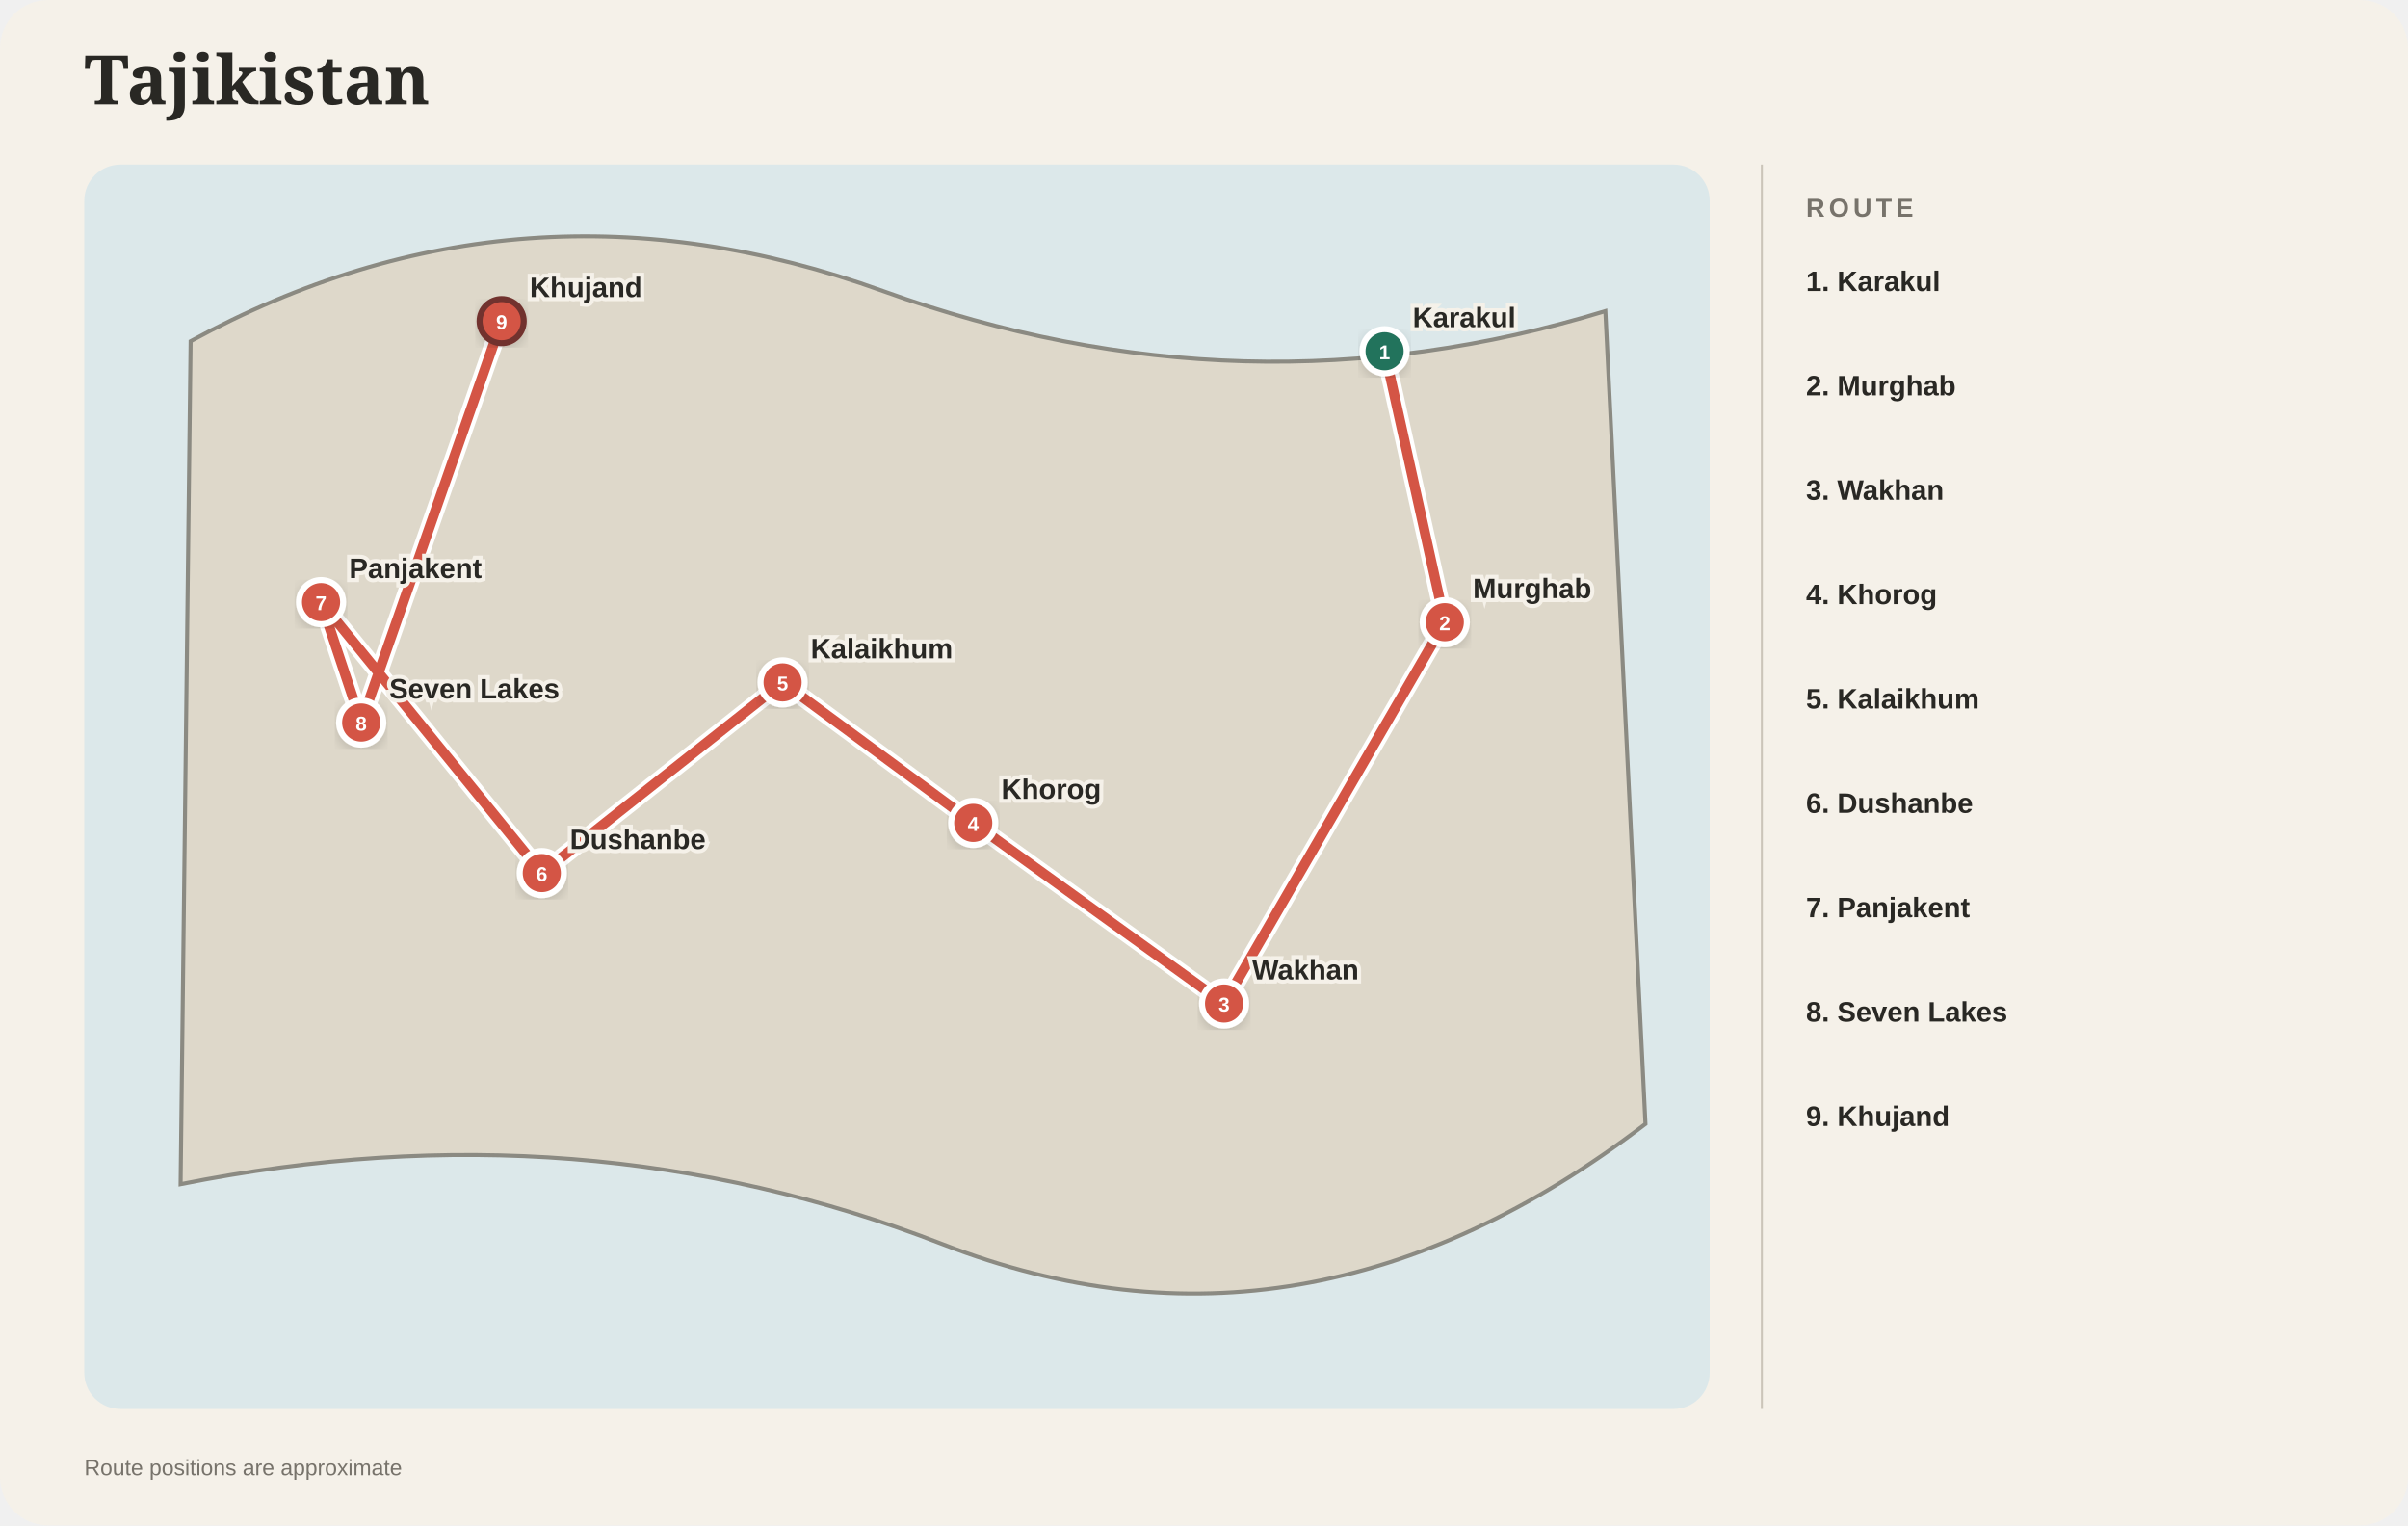
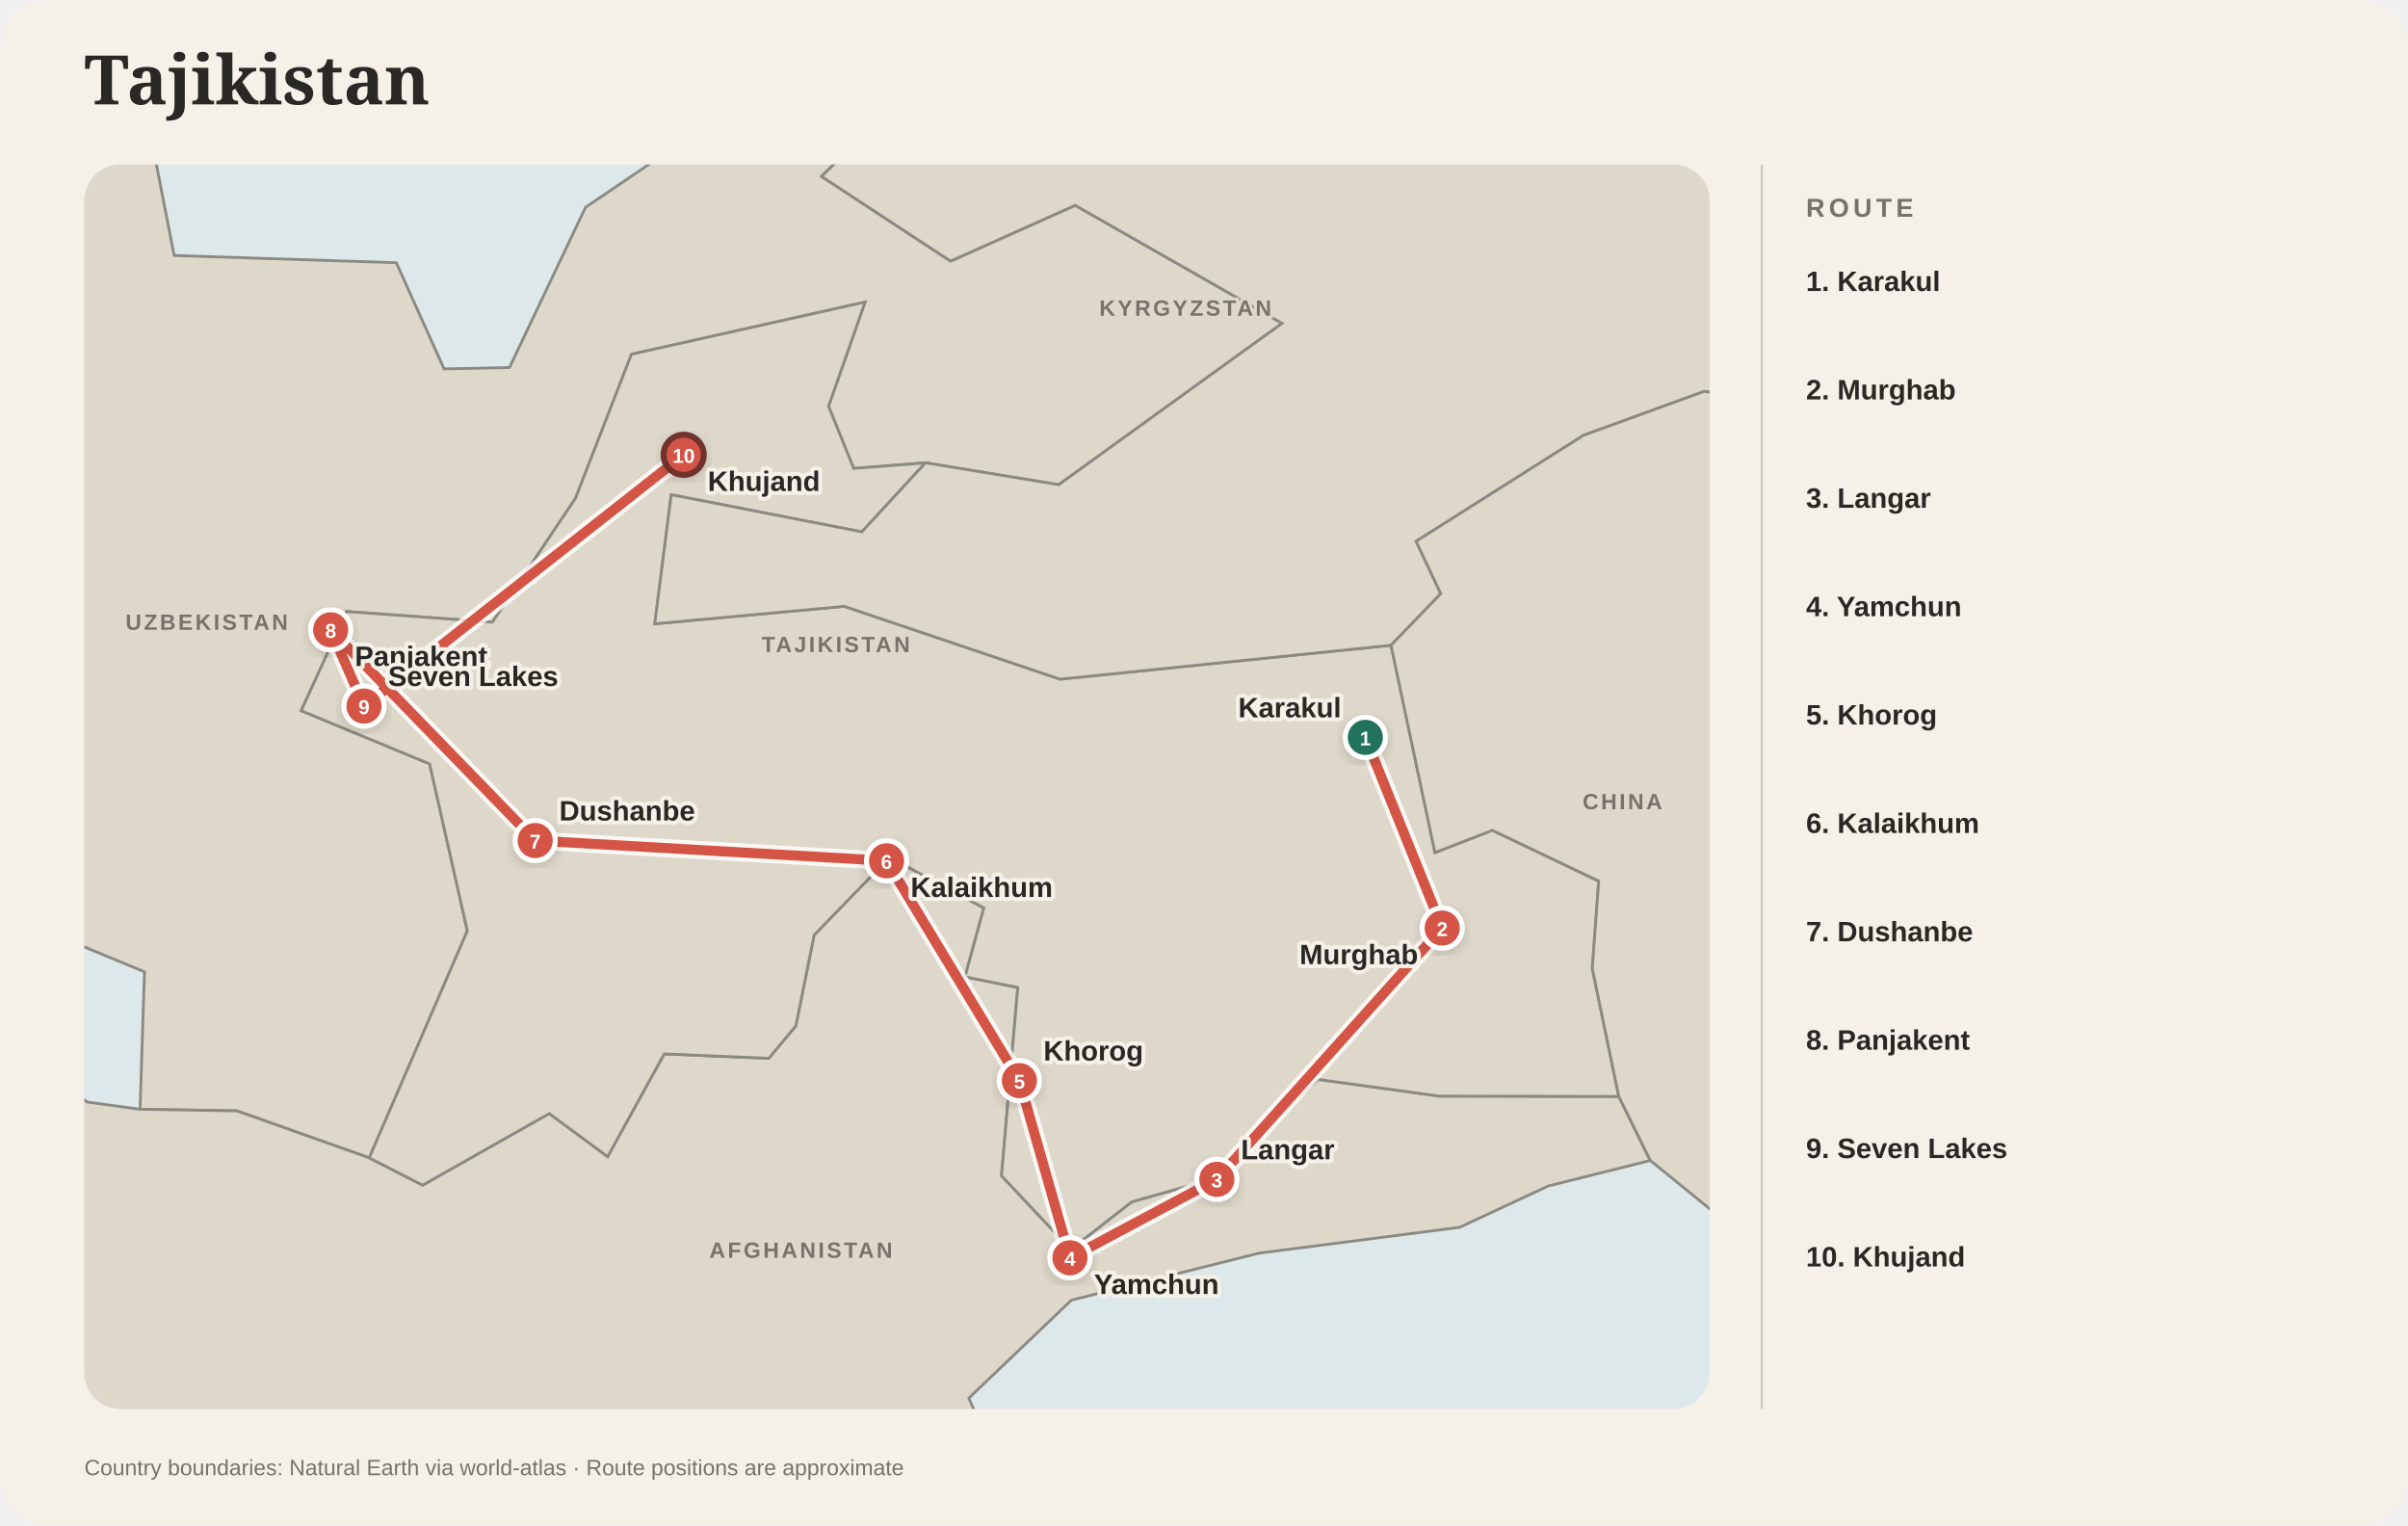
<svg xmlns="http://www.w3.org/2000/svg" viewBox="0 0 1200 760" role="img" aria-labelledby="title desc">
  <defs>
-     <filter id="shadow">
-       <feDropShadow dx="0" dy="2" stdDeviation="3" flood-opacity=".16" />
+     <filter id="shadow" x="-20%" y="-20%" width="140%" height="140%">
+       <feDropShadow dx="0" dy="2" stdDeviation="3" flood-opacity="0.16" />
    </filter>
+     <clipPath id="map-clip">
+       <rect x="42" y="82" width="810" height="620" rx="18" />
+     </clipPath>
  </defs>
-   <style>.bg{fill:#f5f1e9}.frame{fill:#dce8ea}.land{fill:#ded8ca;stroke:#8b8a82;stroke-width:2}.halo{fill:none;stroke:#fff;stroke-width:9;stroke-linecap:round;stroke-linejoin:round}.route{fill:none;stroke:#d45545;stroke-width:5;stroke-linecap:round;stroke-linejoin:round}.stop circle{fill:#d45545;stroke:#fff;stroke-width:3;filter:url(#shadow)}.start circle{fill:#24735c}.end circle{stroke:#71312d}.stop text{font:700 10px Arial;fill:#fff;text-anchor:middle}.label,.summary{font:600 14px Arial;fill:#292824}.label{paint-order:stroke;stroke:#f5f1e9;stroke-width:4}.heading{font:700 34px Georgia;fill:#292824}.small{font:700 13px Arial;fill:#77736b;letter-spacing:2px}.note{font:11px Arial;fill:#77736b}.divider{stroke:#cbc5b9}.stop-link{cursor:pointer}.stop-link:hover{opacity:.72}</style>
-   <rect class="bg" width="1200" height="760" rx="24" />
-   <text class="heading" x="42" y="52">Tajikistan</text>
-   <rect class="frame" x="42" y="82" width="810" height="620" rx="18" />
-   <path class="land" d="M95 170 Q260 80 440 145 T800 155 L820 560 Q650 690 470 620 T90 590 Z" />
-   <path class="halo" d="M690 175 L720 310 L610 500 L485 410 L390 340 L270 435 L160 300 L180 360 L250 160" />
-   <path class="route" d="M690 175 L720 310 L610 500 L485 410 L390 340 L270 435 L160 300 L180 360 L250 160" />
-   <g class="stop stop-link start" data-section="0" transform="translate(690 175)">
-     <circle r="11" />
-     <text y="4">1</text>
+   <style>
+     .background{fill:#f5f1e9}.map-frame{fill:#dce8ea}.country{fill:#ded8ca;stroke:#8b8a82;stroke-width:1.4;vector-effect:non-scaling-stroke}.country-label{font:700 11px Arial,sans-serif;fill:#77736b;letter-spacing:1.2px;text-anchor:middle;paint-order:stroke;stroke:#ded8ca;stroke-width:3px}.route-halo{fill:none;stroke:#fff;stroke-width:9;stroke-linecap:round;stroke-linejoin:round;opacity:.82}.route{fill:none;stroke:#d45545;stroke-width:5;stroke-linecap:round;stroke-linejoin:round}.stop circle{fill:#d45545;stroke:#fff;stroke-width:2.5;filter:url(#shadow);transition:stroke-width .15s ease}.stop.start circle{fill:#24735c}.stop.end circle{stroke:#71312d;stroke-width:3}.stop text{font:700 10px Arial,sans-serif;fill:#fff;text-anchor:middle}.place-label{font:600 14px Arial,sans-serif;fill:#292824;paint-order:stroke;stroke:#f5f1e9;stroke-width:4;stroke-linejoin:round}.title{font:700 34px Georgia,serif;fill:#292824}.route-title{font:700 13px Arial,sans-serif;fill:#77736b;letter-spacing:2px}.summary-number{font:700 13px Arial,sans-serif;fill:#d45545}.summary-text{font:600 14px Arial,sans-serif;fill:#292824}.attribution{font:11px Arial,sans-serif;fill:#77736b}.divider{stroke:#cbc5b9;stroke-width:1}.stop-link{cursor:pointer;outline:none}.summary-text,.place-label{transition:fill .15s ease}.summary-stop:hover .summary-text,.summary-stop:focus-visible .summary-text,.summary-stop.is-linked-hover .summary-text,.place-label:hover,.place-label:focus-visible,.place-label.is-linked-hover{fill:#a83d35;text-decoration:underline}.stop:hover circle,.stop:focus-visible circle,.stop.is-linked-hover circle{stroke:#292824;stroke-width:4}.lightbox-map .divider,.lightbox-map .route-title,.lightbox-map .summary-stop{display:none}
+   </style>
+   <rect class="background" width="1200" height="760" rx="24" />
+   <text class="title" x="42" y="52">Tajikistan</text>
+   <rect class="map-frame" x="42" y="82" width="810" height="620" rx="18" />
+   <g clip-path="url(#map-clip)">
+     <path class="country" d="M-849.2,111.6 L-852.6,-300.4 L-628.4,-366.4 L-612.1,-356.8 L-477.0,-276.8 L-405.8,-234.6 L-322.7,-133.8 L-220.5,-150.0 L-71.3,-158.7 L33.2,-77.2 L26.6,35.0 L68.9,35.7 L86.8,127.3 L197.5,130.9 L221.3,183.8 L253.9,183.1 L291.8,103.3 L406.9,25.3 L456.8,4.7 L482.8,15.7 L409.4,87.9 L473.7,130.1 L535.8,102.3 L638.9,161.1 L527.6,241.5 L461.2,230.6 L425.4,233.4 L412.9,202.4 L431.1,150.5 L314.7,176.5 L286.8,248.3 L245.4,310.0 L172.7,304.7 L150.1,354.1 L214.1,380.6 L232.9,463.8 L184.0,576.9 L118.1,553.5 L69.8,552.7 L72.0,484.2 L-43.7,436.4 L-134.9,381.7 L-191.7,329.1 L-291.1,251.9 L-334.0,136.7 L-363.2,116.3 L-457.6,121.4 L-490.8,98.5 L-500.2,9.4 L-617.5,-49.6 L-690.8,15.3 L-765.1,53.9 L-751.0,110.1 L-849.2,111.6 Z" />
+     <path class="country" d="M69.8,552.7 L118.1,553.5 L184.0,576.9 L210.6,590.5 L273.7,554.8 L302.8,576.3 L331.0,525.1 L383.1,527.3 L396.6,511.1 L405.7,465.9 L443.3,427.1 L490.3,452.4 L480.9,486.7 L507.2,492.0 L499.1,585.8 L533.6,622.5 L564.0,598.8 L602.6,587.9 L656.8,537.8 L717.0,546.1 L806.7,546.3 L822.4,578.2 L771.6,590.9 L727.4,611.5 L627.3,624.4 L533.9,647.8 L482.8,696.6 L503.5,743.9 L513.5,799.5 L469.9,846.5 L473.7,889.4 L449.9,929.7 L366.8,926.3 L401.3,1000.0 L345.8,1028.4 L308.8,1095.8 L313.5,1162.9 L279.6,1194.3 L247.3,1183.9 L180.8,1198.5 L171.1,1229.9 L106.2,1229.7 L57.9,1292.9 L54.8,1388.0 L-58.4,1434.5 L-119.2,1424.7 L-136.8,1449.1 L-188.8,1434.9 L-276.0,1451.6 L-421.8,1394.6 L-342.8,1293.2 L-350.0,1221.4 L-415.8,1202.4 L-422.7,1131.5 L-451.3,1042.2 L-414.0,981.1 L-451.9,964.7 L-428.1,883.3 L-392.6,744.1 L-303.6,786.5 L-238.1,771.5 L-219.9,720.9 L-151.2,704.0 L-102.0,670.0 L-84.7,580.7 L-11.4,559.1 L2.4,519.2 L43.5,549.1 L69.8,552.7 Z" />
+     <path class="country" d="M184.0,576.9 L232.9,463.8 L214.1,380.6 L150.1,354.1 L172.7,304.7 L245.4,310.0 L286.8,248.3 L314.7,176.5 L431.1,150.5 L412.9,202.4 L425.4,233.4 L461.2,230.6 L429.5,265.0 L334.5,246.5 L326.3,310.8 L420.7,302.1 L528.3,338.4 L693.2,321.5 L715.1,424.8 L743.7,413.7 L796.7,439.0 L793.5,482.5 L806.7,546.3 L717.0,546.1 L656.8,537.8 L602.6,587.9 L564.0,598.8 L533.6,622.5 L499.1,585.8 L507.2,492.0 L480.9,486.7 L490.3,452.4 L443.3,427.1 L405.7,465.9 L396.6,511.1 L383.1,527.3 L331.0,525.1 L302.8,576.3 L273.7,554.8 L210.6,590.5 L184.0,576.9 Z" />
+     <path class="country" d="M456.8,4.7 L476.2,-44.3 L533.6,-60.2 L676.9,-21.6 L690.4,-87.6 L739.9,-110.7 L864.1,-63.8 L895.4,-76.1 L1040.0,-73.0 L1169.2,-61.3 L1213.1,-21.2 L1266.7,-4.7 L1254.4,20.6 L1117.1,81.1 L1086.1,125.4 L974.4,138.6 L941.5,210.1 L849.3,195.0 L789.1,216.9 L705.7,269.7 L718.0,295.8 L693.2,321.5 L528.3,338.4 L420.7,302.1 L326.3,310.8 L334.5,246.5 L429.5,265.0 L461.2,230.6 L527.6,241.5 L638.9,161.1 L535.8,102.3 L473.7,130.1 L409.4,87.9 L482.8,15.7 L456.8,4.7 Z" />
+     <path class="country" d="M3811.1,2694.5 L3739.6,2659.9 L3737.1,2563.6 L3780.1,2513.1 L3875.4,2481.7 L3925.3,2484.4 L3944.7,2527.1 L3906.5,2576.3 L3886.4,2640.8 L3811.1,2694.5 Z M1266.7,-4.7 L1259.8,-68.5 L1319.3,-97.6 L1241.0,-291.7 L1413.4,-336.3 L1458.2,-361.1 L1521.0,-561.2 L1693.7,-524.5 L1742.3,-575.1 L1746.4,-687.0 L1818.5,-697.6 L1885.0,-772.0 L1919.2,-781.2 L1942.1,-703.1 L2015.1,-643.9 L2139.3,-601.9 L2199.5,-511.9 L2165.9,-381.4 L2197.3,-332.9 L2300.8,-313.8 L2418.0,-298.1 L2523.4,-228.5 L2577.0,-216.0 L2616.8,-113.1 L2667.9,-46.7 L2763.9,-49.4 L2943.9,-24.2 L3059.6,-39.7 L3145.5,-23.1 L3274.3,44.8 L3379.7,44.6 L3418.3,79.4 L3519.8,19.3 L3660.3,-19.5 L3791.1,-23.7 L3892.7,-63.0 L3955.4,-122.8 L4016.2,-160.4 L4002.1,-197.3 L3974.2,-240.2 L4020.0,-312.3 L4068.9,-302.3 L4158.6,-279.6 L4245.4,-338.8 L4378.0,-382.1 L4442.0,-456.1 L4503.1,-487.9 L4629.8,-502.6 L4698.5,-490.1 L4707.9,-529.8 L4629.2,-608.0 L4559.3,-643.7 L4492.2,-602.3 L4406.3,-619.7 L4357.0,-605.7 L4334.5,-651.3 L4396.2,-762.9 L4438.6,-847.2 L4543.0,-805.1 L4665.9,-875.6 L4664.9,-924.8 L4743.6,-1043.4 L4792.2,-1079.2 L4791.0,-1140.8 L4743.3,-1167.5 L4815.1,-1223.1 L4923.3,-1243.2 L5039.0,-1246.2 L5169.1,-1212.9 L5245.6,-1171.8 L5299.6,-1059.1 L5332.2,-1011.1 L5362.6,-942.4 L5394.9,-832.9 L5546.3,-797.1 L5649.5,-717.7 L5684.6,-612.7 L5817.2,-612.5 L5892.5,-656.6 L6036.4,-689.7 L5990.6,-589.1 L5957.1,-548.2 L5927.0,-425.8 L5868.7,-317.0 L5762.7,-336.7 L5688.1,-297.4 L5710.9,-201.7 L5698.4,-69.6 L5653.9,-66.6 L5654.5,-9.9 L5598.4,-75.7 L5563.6,-13.1 L5429.1,35.0 L5442.9,94.0 L5367.3,89.8 L5326.2,54.8 L5266.3,134.1 L5170.4,194.2 L5099.2,265.9 L4977.6,298.3 L4913.6,350.7 L4819.5,381.1 L4865.9,329.3 L4847.7,285.8 L4916.7,210.7 L4870.6,152.1 L4794.7,191.6 L4696.3,269.3 L4642.7,341.4 L4557.4,346.9 L4512.9,398.9 L4559.0,474.6 L4630.1,492.9 L4633.0,543.0 L4701.9,575.8 L4799.5,495.9 L4876.9,539.5 L4933.0,542.3 L4947.1,600.9 L4823.9,632.1 L4783.1,692.5 L4698.5,748.5 L4654.0,826.8 L4747.7,888.3 L4781.9,998.2 L4834.9,1100.5 L4894.1,1186.4 L4892.6,1269.4 L4838.0,1299.9 L4858.7,1359.4 L4910.1,1394.2 L4896.7,1485.2 L4874.4,1573.8 L4825.8,1583.8 L4762.1,1704.8 L4691.6,1851.4 L4610.7,1984.8 L4490.9,2087.9 L4369.9,2182.1 L4271.7,2194.9 L4218.4,2244.5 L4188.3,2208.2 L4139.1,2263.8 L4017.5,2319.8 L3925.3,2336.8 L3895.5,2454.8 L3847.2,2461.5 L3824.3,2380.3 L3845.0,2337.2 L3728.0,2301.4 L3687.0,2319.6 L3599.2,2290.5 L3557.8,2245.1 L3571.6,2180.8 L3491.9,2160.3 L3449.9,2118.3 L3375.9,2177.9 L3291.0,2190.8 L3221.7,2190.2 L3174.9,2217.6 L3129.8,2233.9 L3143.0,2361.8 L3096.6,2358.8 L3088.7,2332.5 L3085.9,2286.3 L3022.2,2318.8 L2984.3,2298.2 L2919.7,2256.2 L2945.1,2163.5 L2889.9,2141.8 L2869.2,2038.9 L2777.4,2057.4 L2787.7,1924.8 L2870.2,1831.6 L2873.6,1739.5 L2871.1,1654.0 L2833.2,1627.3 L2804.0,1561.5 L2753.2,1569.8 L2659.2,1553.0 L2688.6,1506.0 L2647.9,1436.6 L2585.8,1483.7 L2512.7,1456.3 L2412.1,1527.4 L2333.1,1610.5 L2262.8,1624.5 L2224.6,1594.4 L2178.5,1591.7 L2116.4,1565.8 L2069.4,1594.2 L2011.7,1677.2 L2004.5,1589.3 L1951.2,1612.7 L1849.6,1601.9 L1751.1,1576.2 L1680.6,1527.2 L1612.8,1505.1 L1583.7,1451.4 L1534.4,1435.5 L1446.6,1362.7 L1376.7,1328.2 L1340.7,1354.9 L1219.6,1276.8 L1134.0,1206.0 L1109.6,1082.9 L1172.3,1097.8 L1175.1,1040.9 L1140.3,983.6 L1149.1,892.4 L1055.6,761.5 L912.4,716.3 L886.6,630.4 L822.4,578.2 L806.7,546.3 L793.5,482.5 L796.7,439.0 L743.7,413.7 L715.1,424.8 L693.2,321.5 L718.0,295.8 L705.7,269.7 L789.1,216.9 L849.3,195.0 L941.5,210.1 L974.4,138.6 L1086.1,125.4 L1117.1,81.1 L1254.4,20.6 L1266.7,-4.7 Z" />
+     <text class="country-label" x="103.0" y="313.8">UZBEKISTAN</text>
+     <text class="country-label" x="590.7" y="157.3">KYRGYZSTAN</text>
+     <text class="country-label" x="808.5" y="403.2">CHINA</text>
+     <text class="country-label" x="399.1" y="626.7">AFGHANISTAN</text>
+     <text class="country-label" x="416.5" y="324.9">TAJIKISTAN</text>
+     <path class="route-halo" d="M680.4,367.4 L718.7,462.4 L606.4,587.6 L533.2,626.7 L508.0,538.4 L441.8,428.9 L266.7,418.8 L164.8,313.8 L181.4,351.8 L340.7,226.6" />
+     <path class="route" d="M680.4,367.4 L718.7,462.4 L606.4,587.6 L533.2,626.7 L508.0,538.4 L441.8,428.9 L266.7,418.8 L164.8,313.8 L181.4,351.8 L340.7,226.6" />
+     <g class="stop stop-link start" data-section="0" data-stop-name="Karakul" transform="translate(680.4 367.4)">
+       <circle r="10" />
+       <text x="0" y="4">1</text>
+     </g>
+     <g class="stop stop-link" data-section="1" data-stop-name="Murghab" transform="translate(718.7 462.4)">
+       <circle r="10" />
+       <text x="0" y="4">2</text>
+     </g>
+     <g class="stop stop-link" data-section="2" data-stop-name="Langar" transform="translate(606.4 587.6)">
+       <circle r="10" />
+       <text x="0" y="4">3</text>
+     </g>
+     <g class="stop stop-link" data-section="3" data-stop-name="Yamchun" transform="translate(533.2 626.7)">
+       <circle r="10" />
+       <text x="0" y="4">4</text>
+     </g>
+     <g class="stop stop-link" data-section="3" data-stop-name="Khorog" transform="translate(508.0 538.4)">
+       <circle r="10" />
+       <text x="0" y="4">5</text>
+     </g>
+     <g class="stop stop-link" data-section="4" data-stop-name="Kalaikhum" transform="translate(441.8 428.9)">
+       <circle r="10" />
+       <text x="0" y="4">6</text>
+     </g>
+     <g class="stop stop-link" data-section="5" data-stop-name="Dushanbe" transform="translate(266.7 418.8)">
+       <circle r="10" />
+       <text x="0" y="4">7</text>
+     </g>
+     <g class="stop stop-link" data-section="6" data-stop-name="Panjakent" transform="translate(164.8 313.8)">
+       <circle r="10" />
+       <text x="0" y="4">8</text>
+     </g>
+     <g class="stop stop-link" data-section="7" data-stop-name="Seven Lakes" transform="translate(181.4 351.8)">
+       <circle r="10" />
+       <text x="0" y="4">9</text>
+     </g>
+     <g class="stop stop-link end" data-section="9" data-stop-name="Khujand" transform="translate(340.7 226.6)">
+       <circle r="10" />
+       <text x="0" y="4">10</text>
+     </g>
+     <text class="place-label stop-link" data-section="0" data-stop-name="Karakul" x="668.4" y="357.4" text-anchor="end">Karakul</text>
+     <text class="place-label stop-link" data-section="1" data-stop-name="Murghab" x="706.7" y="480.4" text-anchor="end">Murghab</text>
+     <text class="place-label stop-link" data-section="2" data-stop-name="Langar" x="618.4" y="577.6" text-anchor="start">Langar</text>
+     <text class="place-label stop-link" data-section="3" data-stop-name="Yamchun" x="545.2" y="644.7" text-anchor="start">Yamchun</text>
+     <text class="place-label stop-link" data-section="3" data-stop-name="Khorog" x="520.0" y="528.4" text-anchor="start">Khorog</text>
+     <text class="place-label stop-link" data-section="4" data-stop-name="Kalaikhum" x="453.8" y="446.9" text-anchor="start">Kalaikhum</text>
+     <text class="place-label stop-link" data-section="5" data-stop-name="Dushanbe" x="278.7" y="408.8" text-anchor="start">Dushanbe</text>
+     <text class="place-label stop-link" data-section="6" data-stop-name="Panjakent" x="176.8" y="331.8" text-anchor="start">Panjakent</text>
+     <text class="place-label stop-link" data-section="7" data-stop-name="Seven Lakes" x="193.4" y="341.8" text-anchor="start">Seven Lakes</text>
+     <text class="place-label stop-link" data-section="9" data-stop-name="Khujand" x="352.7" y="244.6" text-anchor="start">Khujand</text>
  </g>
-   <text class="label stop-link" data-section="0" x="704" y="163">Karakul</text>
-   <g class="stop stop-link" data-section="1" transform="translate(720 310)">
-     <circle r="11" />
-     <text y="4">2</text>
+   <line class="divider" x1="878" y1="82" x2="878" y2="702" />
+   <text class="route-title" x="900" y="108">ROUTE</text>
+   <g class="summary-stop stop-link" data-section="0" data-stop-name="1. Karakul" transform="translate(900 145.0)">
+     <text class="summary-text" x="0" y="0">
+       <tspan x="0" dy="0">1. Karakul</tspan>
+     </text>
  </g>
-   <text class="label stop-link" data-section="1" x="734" y="298">Murghab</text>
-   <g class="stop stop-link" data-section="2" transform="translate(610 500)">
-     <circle r="11" />
-     <text y="4">3</text>
+   <g class="summary-stop stop-link" data-section="1" data-stop-name="2. Murghab" transform="translate(900 199.0)">
+     <text class="summary-text" x="0" y="0">
+       <tspan x="0" dy="0">2. Murghab</tspan>
+     </text>
  </g>
-   <text class="label stop-link" data-section="2" x="624" y="488">Wakhan</text>
-   <g class="stop stop-link" data-section="3" transform="translate(485 410)">
-     <circle r="11" />
-     <text y="4">4</text>
+   <g class="summary-stop stop-link" data-section="2" data-stop-name="3. Langar" transform="translate(900 253.0)">
+     <text class="summary-text" x="0" y="0">
+       <tspan x="0" dy="0">3. Langar</tspan>
+     </text>
  </g>
-   <text class="label stop-link" data-section="3" x="499" y="398">Khorog</text>
-   <g class="stop stop-link" data-section="4" transform="translate(390 340)">
-     <circle r="11" />
-     <text y="4">5</text>
+   <g class="summary-stop stop-link" data-section="3" data-stop-name="4. Yamchun" transform="translate(900 307.0)">
+     <text class="summary-text" x="0" y="0">
+       <tspan x="0" dy="0">4. Yamchun</tspan>
+     </text>
  </g>
-   <text class="label stop-link" data-section="4" x="404" y="328">Kalaikhum</text>
-   <g class="stop stop-link" data-section="5" transform="translate(270 435)">
-     <circle r="11" />
-     <text y="4">6</text>
+   <g class="summary-stop stop-link" data-section="3" data-stop-name="5. Khorog" transform="translate(900 361.0)">
+     <text class="summary-text" x="0" y="0">
+       <tspan x="0" dy="0">5. Khorog</tspan>
+     </text>
  </g>
-   <text class="label stop-link" data-section="5" x="284" y="423">Dushanbe</text>
-   <g class="stop stop-link" data-section="6" transform="translate(160 300)">
-     <circle r="11" />
-     <text y="4">7</text>
+   <g class="summary-stop stop-link" data-section="4" data-stop-name="6. Kalaikhum" transform="translate(900 415.0)">
+     <text class="summary-text" x="0" y="0">
+       <tspan x="0" dy="0">6. Kalaikhum</tspan>
+     </text>
  </g>
-   <text class="label stop-link" data-section="6" x="174" y="288">Panjakent</text>
-   <g class="stop stop-link" data-section="7" transform="translate(180 360)">
-     <circle r="11" />
-     <text y="4">8</text>
+   <g class="summary-stop stop-link" data-section="5" data-stop-name="7. Dushanbe" transform="translate(900 469.0)">
+     <text class="summary-text" x="0" y="0">
+       <tspan x="0" dy="0">7. Dushanbe</tspan>
+     </text>
  </g>
-   <text class="label stop-link" data-section="7" x="194" y="348">Seven Lakes</text>
-   <g class="stop stop-link end" data-section="9" transform="translate(250 160)">
-     <circle r="11" />
-     <text y="4">9</text>
+   <g class="summary-stop stop-link" data-section="6" data-stop-name="8. Panjakent" transform="translate(900 523.0)">
+     <text class="summary-text" x="0" y="0">
+       <tspan x="0" dy="0">8. Panjakent</tspan>
+     </text>
  </g>
-   <text class="label stop-link" data-section="9" x="264" y="148">Khujand</text>
-   <line class="divider" x1="878" y1="82" x2="878" y2="702" />
-   <text class="small" x="900" y="108">ROUTE</text>
-   <text class="summary stop-link" data-section="0" x="900" y="145">1. Karakul</text>
-   <text class="summary stop-link" data-section="1" x="900" y="197">2. Murghab</text>
-   <text class="summary stop-link" data-section="2" x="900" y="249">3. Wakhan</text>
-   <text class="summary stop-link" data-section="3" x="900" y="301">4. Khorog</text>
-   <text class="summary stop-link" data-section="4" x="900" y="353">5. Kalaikhum</text>
-   <text class="summary stop-link" data-section="5" x="900" y="405">6. Dushanbe</text>
-   <text class="summary stop-link" data-section="6" x="900" y="457">7. Panjakent</text>
-   <text class="summary stop-link" data-section="7" x="900" y="509">8. Seven Lakes</text>
-   <text class="summary stop-link" data-section="9" x="900" y="561">9. Khujand</text>
-   <text class="note" x="42" y="735">Route positions are approximate</text>
+   <g class="summary-stop stop-link" data-section="7" data-stop-name="9. Seven Lakes" transform="translate(900 577.0)">
+     <text class="summary-text" x="0" y="0">
+       <tspan x="0" dy="0">9. Seven Lakes</tspan>
+     </text>
+   </g>
+   <g class="summary-stop stop-link" data-section="9" data-stop-name="10. Khujand" transform="translate(900 631.0)">
+     <text class="summary-text" x="0" y="0">
+       <tspan x="0" dy="0">10. Khujand</tspan>
+     </text>
+   </g>
+   <text class="attribution" x="42" y="735">Country boundaries: Natural Earth via world-atlas · Route positions are approximate</text>
</svg>
